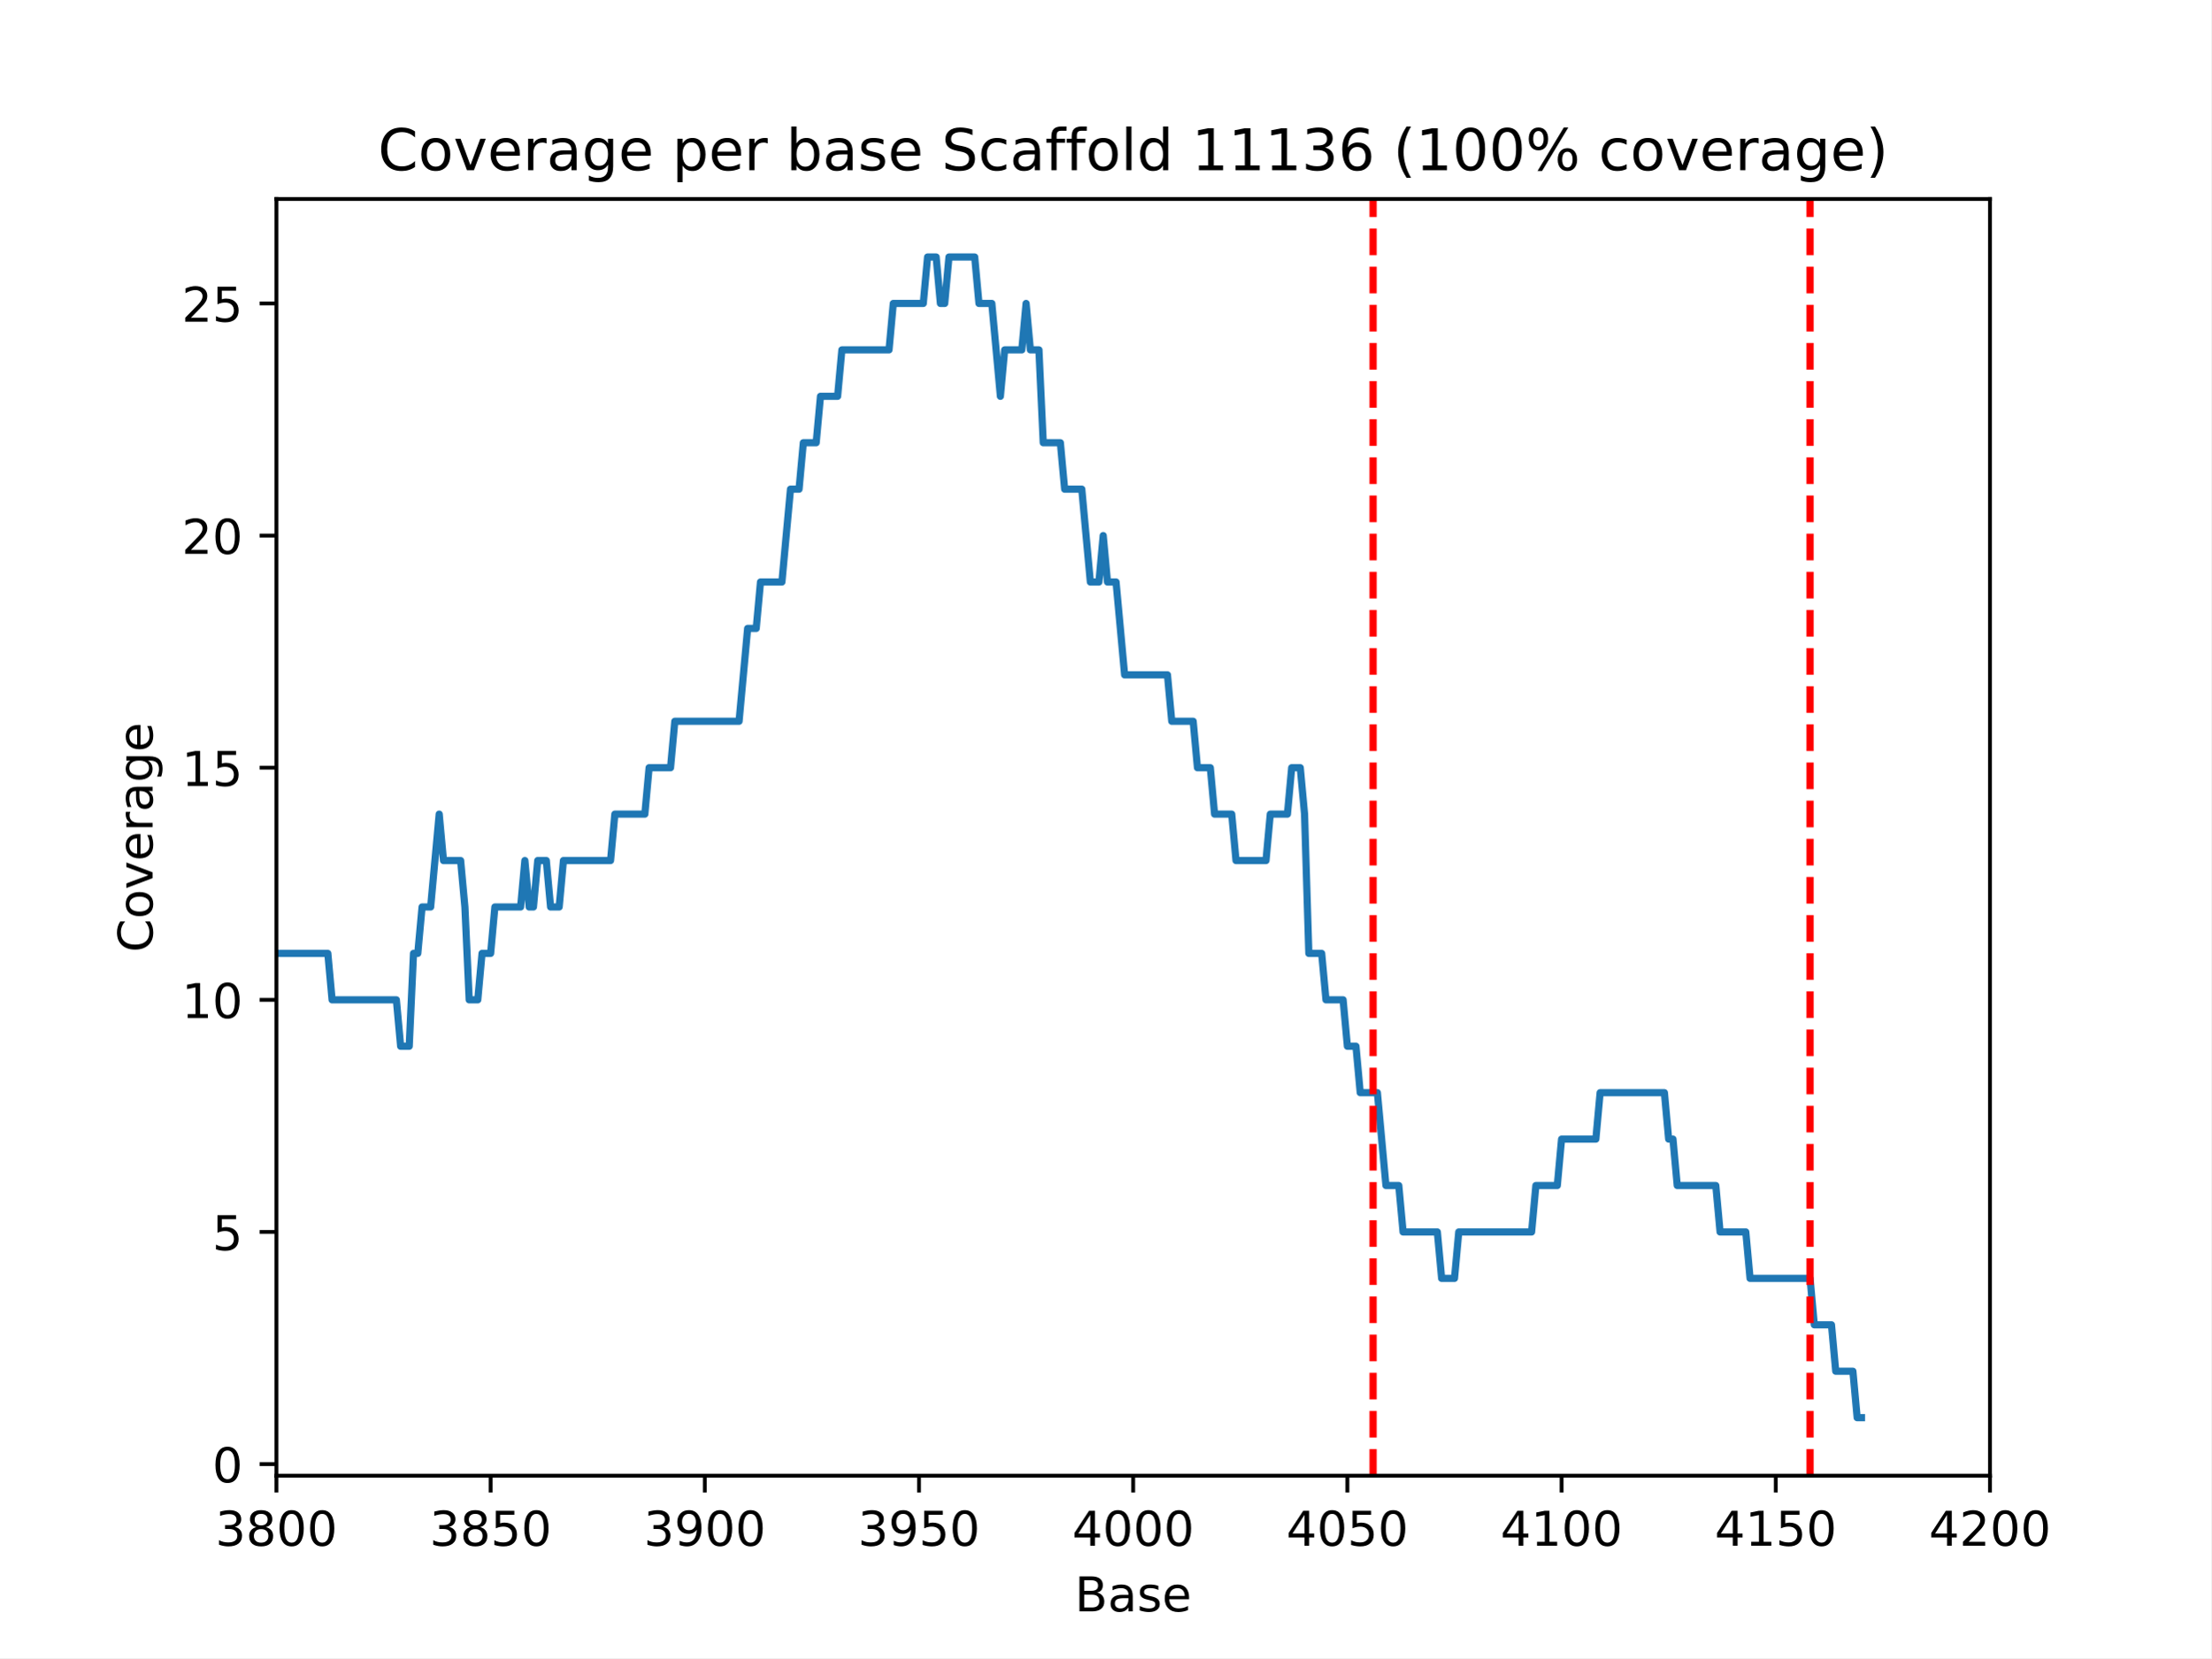
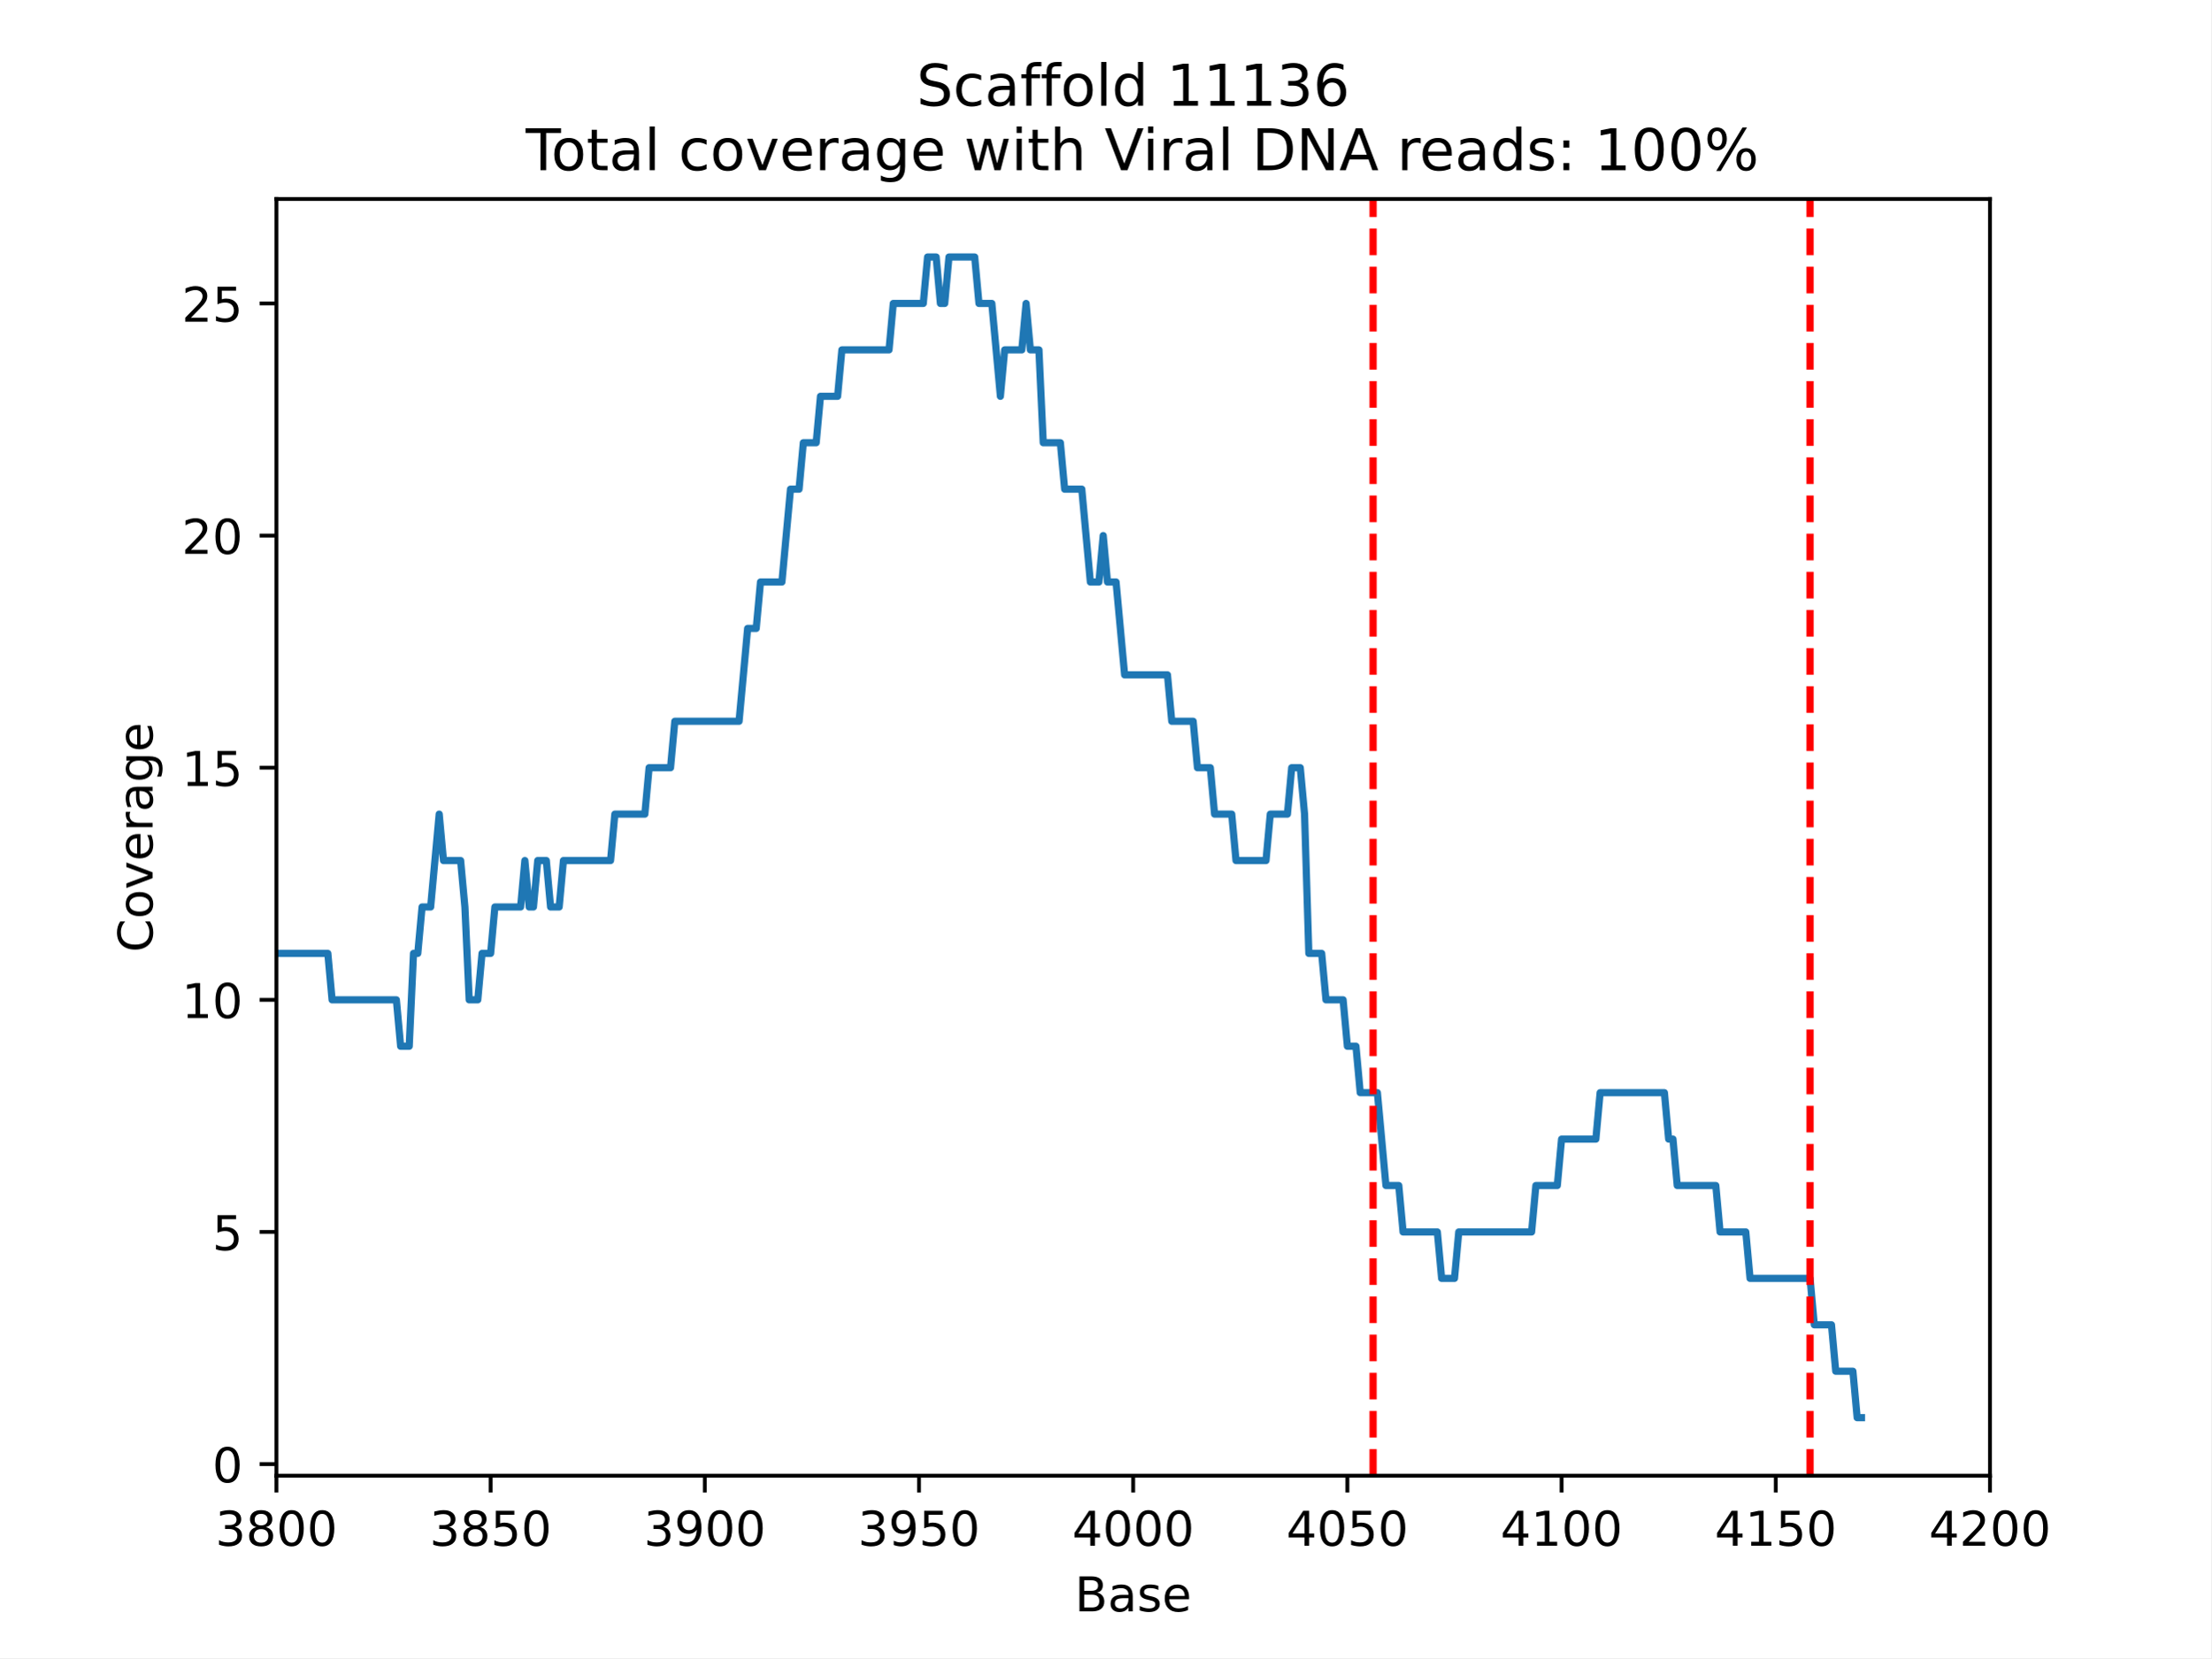
<svg xmlns="http://www.w3.org/2000/svg" xmlns:xlink="http://www.w3.org/1999/xlink" width="460.8pt" height="345.6pt" viewBox="0 0 460.8 345.6" version="1.1">
  <defs>
    <style type="text/css">*{stroke-linejoin: round; stroke-linecap: butt}</style>
  </defs>
  <g id="figure_1">
    <g id="patch_1">
      <path d="M 0 345.6  L 460.8 345.6  L 460.8 0  L 0 0  z " style="fill: #ffffff" />
    </g>
    <g id="axes_1">
      <g id="patch_2">
        <path d="M 57.6 307.584  L 414.72 307.584  L 414.72 41.472  L 57.6 41.472  z " style="fill: #ffffff" />
      </g>
      <g id="PolyCollection_1" />
      <g id="matplotlib.axis_1">
        <g id="xtick_1">
          <g id="line2d_1">
            <defs>
-               <path id="m68cd8410d2" d="M 0 0  L 0 3.5  " style="stroke: #000000; stroke-width: 0.8" />
+               <path id="m6f14a8abca" d="M 0 0  L 0 3.5  " style="stroke: #000000; stroke-width: 0.8" />
            </defs>
            <g>
-               <use xlink:href="#m68cd8410d2" x="57.6" y="307.584" style="stroke: #000000; stroke-width: 0.8" />
+               <use xlink:href="#m6f14a8abca" x="57.6" y="307.584" style="stroke: #000000; stroke-width: 0.8" />
            </g>
          </g>
          <g id="text_1">
            <g transform="translate(44.875 322.1824) scale(0.1 -0.1)">
              <defs>
                <path id="DejaVuSans-33" d="M 2597 2516  Q 3050 2419 3304 2112  Q 3559 1806 3559 1356  Q 3559 666 3084 287  Q 2609 -91 1734 -91  Q 1441 -91 1130 -33  Q 819 25 488 141  L 488 750  Q 750 597 1062 519  Q 1375 441 1716 441  Q 2309 441 2620 675  Q 2931 909 2931 1356  Q 2931 1769 2642 2001  Q 2353 2234 1838 2234  L 1294 2234  L 1294 2753  L 1863 2753  Q 2328 2753 2575 2939  Q 2822 3125 2822 3475  Q 2822 3834 2567 4026  Q 2313 4219 1838 4219  Q 1578 4219 1281 4162  Q 984 4106 628 3988  L 628 4550  Q 988 4650 1302 4700  Q 1616 4750 1894 4750  Q 2613 4750 3031 4423  Q 3450 4097 3450 3541  Q 3450 3153 3228 2886  Q 3006 2619 2597 2516  z " transform="scale(0.015625)" />
                <path id="DejaVuSans-38" d="M 2034 2216  Q 1584 2216 1326 1975  Q 1069 1734 1069 1313  Q 1069 891 1326 650  Q 1584 409 2034 409  Q 2484 409 2743 651  Q 3003 894 3003 1313  Q 3003 1734 2745 1975  Q 2488 2216 2034 2216  z M 1403 2484  Q 997 2584 770 2862  Q 544 3141 544 3541  Q 544 4100 942 4425  Q 1341 4750 2034 4750  Q 2731 4750 3128 4425  Q 3525 4100 3525 3541  Q 3525 3141 3298 2862  Q 3072 2584 2669 2484  Q 3125 2378 3379 2068  Q 3634 1759 3634 1313  Q 3634 634 3220 271  Q 2806 -91 2034 -91  Q 1263 -91 848 271  Q 434 634 434 1313  Q 434 1759 690 2068  Q 947 2378 1403 2484  z M 1172 3481  Q 1172 3119 1398 2916  Q 1625 2713 2034 2713  Q 2441 2713 2670 2916  Q 2900 3119 2900 3481  Q 2900 3844 2670 4047  Q 2441 4250 2034 4250  Q 1625 4250 1398 4047  Q 1172 3844 1172 3481  z " transform="scale(0.015625)" />
                <path id="DejaVuSans-30" d="M 2034 4250  Q 1547 4250 1301 3770  Q 1056 3291 1056 2328  Q 1056 1369 1301 889  Q 1547 409 2034 409  Q 2525 409 2770 889  Q 3016 1369 3016 2328  Q 3016 3291 2770 3770  Q 2525 4250 2034 4250  z M 2034 4750  Q 2819 4750 3233 4129  Q 3647 3509 3647 2328  Q 3647 1150 3233 529  Q 2819 -91 2034 -91  Q 1250 -91 836 529  Q 422 1150 422 2328  Q 422 3509 836 4129  Q 1250 4750 2034 4750  z " transform="scale(0.015625)" />
              </defs>
              <use xlink:href="#DejaVuSans-33" />
              <use xlink:href="#DejaVuSans-38" x="63.623" />
              <use xlink:href="#DejaVuSans-30" x="127.246" />
              <use xlink:href="#DejaVuSans-30" x="190.869" />
            </g>
          </g>
        </g>
        <g id="xtick_2">
          <g id="line2d_2">
            <g>
-               <use xlink:href="#m68cd8410d2" x="102.24" y="307.584" style="stroke: #000000; stroke-width: 0.8" />
+               <use xlink:href="#m6f14a8abca" x="102.24" y="307.584" style="stroke: #000000; stroke-width: 0.8" />
            </g>
          </g>
          <g id="text_2">
            <g transform="translate(89.515 322.1824) scale(0.1 -0.1)">
              <defs>
                <path id="DejaVuSans-35" d="M 691 4666  L 3169 4666  L 3169 4134  L 1269 4134  L 1269 2991  Q 1406 3038 1543 3061  Q 1681 3084 1819 3084  Q 2600 3084 3056 2656  Q 3513 2228 3513 1497  Q 3513 744 3044 326  Q 2575 -91 1722 -91  Q 1428 -91 1123 -41  Q 819 9 494 109  L 494 744  Q 775 591 1075 516  Q 1375 441 1709 441  Q 2250 441 2565 725  Q 2881 1009 2881 1497  Q 2881 1984 2565 2268  Q 2250 2553 1709 2553  Q 1456 2553 1204 2497  Q 953 2441 691 2322  L 691 4666  z " transform="scale(0.015625)" />
              </defs>
              <use xlink:href="#DejaVuSans-33" />
              <use xlink:href="#DejaVuSans-38" x="63.623" />
              <use xlink:href="#DejaVuSans-35" x="127.246" />
              <use xlink:href="#DejaVuSans-30" x="190.869" />
            </g>
          </g>
        </g>
        <g id="xtick_3">
          <g id="line2d_3">
            <g>
-               <use xlink:href="#m68cd8410d2" x="146.88" y="307.584" style="stroke: #000000; stroke-width: 0.8" />
+               <use xlink:href="#m6f14a8abca" x="146.88" y="307.584" style="stroke: #000000; stroke-width: 0.8" />
            </g>
          </g>
          <g id="text_3">
            <g transform="translate(134.155 322.1824) scale(0.1 -0.1)">
              <defs>
                <path id="DejaVuSans-39" d="M 703 97  L 703 672  Q 941 559 1184 500  Q 1428 441 1663 441  Q 2288 441 2617 861  Q 2947 1281 2994 2138  Q 2813 1869 2534 1725  Q 2256 1581 1919 1581  Q 1219 1581 811 2004  Q 403 2428 403 3163  Q 403 3881 828 4315  Q 1253 4750 1959 4750  Q 2769 4750 3195 4129  Q 3622 3509 3622 2328  Q 3622 1225 3098 567  Q 2575 -91 1691 -91  Q 1453 -91 1209 -44  Q 966 3 703 97  z M 1959 2075  Q 2384 2075 2632 2365  Q 2881 2656 2881 3163  Q 2881 3666 2632 3958  Q 2384 4250 1959 4250  Q 1534 4250 1286 3958  Q 1038 3666 1038 3163  Q 1038 2656 1286 2365  Q 1534 2075 1959 2075  z " transform="scale(0.015625)" />
              </defs>
              <use xlink:href="#DejaVuSans-33" />
              <use xlink:href="#DejaVuSans-39" x="63.623" />
              <use xlink:href="#DejaVuSans-30" x="127.246" />
              <use xlink:href="#DejaVuSans-30" x="190.869" />
            </g>
          </g>
        </g>
        <g id="xtick_4">
          <g id="line2d_4">
            <g>
-               <use xlink:href="#m68cd8410d2" x="191.52" y="307.584" style="stroke: #000000; stroke-width: 0.8" />
+               <use xlink:href="#m6f14a8abca" x="191.52" y="307.584" style="stroke: #000000; stroke-width: 0.8" />
            </g>
          </g>
          <g id="text_4">
            <g transform="translate(178.795 322.1824) scale(0.1 -0.1)">
              <use xlink:href="#DejaVuSans-33" />
              <use xlink:href="#DejaVuSans-39" x="63.623" />
              <use xlink:href="#DejaVuSans-35" x="127.246" />
              <use xlink:href="#DejaVuSans-30" x="190.869" />
            </g>
          </g>
        </g>
        <g id="xtick_5">
          <g id="line2d_5">
            <g>
-               <use xlink:href="#m68cd8410d2" x="236.16" y="307.584" style="stroke: #000000; stroke-width: 0.8" />
+               <use xlink:href="#m6f14a8abca" x="236.16" y="307.584" style="stroke: #000000; stroke-width: 0.8" />
            </g>
          </g>
          <g id="text_5">
            <g transform="translate(223.435 322.1824) scale(0.1 -0.1)">
              <defs>
                <path id="DejaVuSans-34" d="M 2419 4116  L 825 1625  L 2419 1625  L 2419 4116  z M 2253 4666  L 3047 4666  L 3047 1625  L 3713 1625  L 3713 1100  L 3047 1100  L 3047 0  L 2419 0  L 2419 1100  L 313 1100  L 313 1709  L 2253 4666  z " transform="scale(0.015625)" />
              </defs>
              <use xlink:href="#DejaVuSans-34" />
              <use xlink:href="#DejaVuSans-30" x="63.623" />
              <use xlink:href="#DejaVuSans-30" x="127.246" />
              <use xlink:href="#DejaVuSans-30" x="190.869" />
            </g>
          </g>
        </g>
        <g id="xtick_6">
          <g id="line2d_6">
            <g>
-               <use xlink:href="#m68cd8410d2" x="280.8" y="307.584" style="stroke: #000000; stroke-width: 0.8" />
+               <use xlink:href="#m6f14a8abca" x="280.8" y="307.584" style="stroke: #000000; stroke-width: 0.8" />
            </g>
          </g>
          <g id="text_6">
            <g transform="translate(268.075 322.1824) scale(0.1 -0.1)">
              <use xlink:href="#DejaVuSans-34" />
              <use xlink:href="#DejaVuSans-30" x="63.623" />
              <use xlink:href="#DejaVuSans-35" x="127.246" />
              <use xlink:href="#DejaVuSans-30" x="190.869" />
            </g>
          </g>
        </g>
        <g id="xtick_7">
          <g id="line2d_7">
            <g>
-               <use xlink:href="#m68cd8410d2" x="325.44" y="307.584" style="stroke: #000000; stroke-width: 0.8" />
+               <use xlink:href="#m6f14a8abca" x="325.44" y="307.584" style="stroke: #000000; stroke-width: 0.8" />
            </g>
          </g>
          <g id="text_7">
            <g transform="translate(312.715 322.1824) scale(0.1 -0.1)">
              <defs>
                <path id="DejaVuSans-31" d="M 794 531  L 1825 531  L 1825 4091  L 703 3866  L 703 4441  L 1819 4666  L 2450 4666  L 2450 531  L 3481 531  L 3481 0  L 794 0  L 794 531  z " transform="scale(0.015625)" />
              </defs>
              <use xlink:href="#DejaVuSans-34" />
              <use xlink:href="#DejaVuSans-31" x="63.623" />
              <use xlink:href="#DejaVuSans-30" x="127.246" />
              <use xlink:href="#DejaVuSans-30" x="190.869" />
            </g>
          </g>
        </g>
        <g id="xtick_8">
          <g id="line2d_8">
            <g>
-               <use xlink:href="#m68cd8410d2" x="370.08" y="307.584" style="stroke: #000000; stroke-width: 0.8" />
+               <use xlink:href="#m6f14a8abca" x="370.08" y="307.584" style="stroke: #000000; stroke-width: 0.8" />
            </g>
          </g>
          <g id="text_8">
            <g transform="translate(357.355 322.1824) scale(0.1 -0.1)">
              <use xlink:href="#DejaVuSans-34" />
              <use xlink:href="#DejaVuSans-31" x="63.623" />
              <use xlink:href="#DejaVuSans-35" x="127.246" />
              <use xlink:href="#DejaVuSans-30" x="190.869" />
            </g>
          </g>
        </g>
        <g id="xtick_9">
          <g id="line2d_9">
            <g>
-               <use xlink:href="#m68cd8410d2" x="414.72" y="307.584" style="stroke: #000000; stroke-width: 0.8" />
+               <use xlink:href="#m6f14a8abca" x="414.72" y="307.584" style="stroke: #000000; stroke-width: 0.8" />
            </g>
          </g>
          <g id="text_9">
            <g transform="translate(401.995 322.1824) scale(0.1 -0.1)">
              <defs>
                <path id="DejaVuSans-32" d="M 1228 531  L 3431 531  L 3431 0  L 469 0  L 469 531  Q 828 903 1448 1529  Q 2069 2156 2228 2338  Q 2531 2678 2651 2914  Q 2772 3150 2772 3378  Q 2772 3750 2511 3984  Q 2250 4219 1831 4219  Q 1534 4219 1204 4116  Q 875 4013 500 3803  L 500 4441  Q 881 4594 1212 4672  Q 1544 4750 1819 4750  Q 2544 4750 2975 4387  Q 3406 4025 3406 3419  Q 3406 3131 3298 2873  Q 3191 2616 2906 2266  Q 2828 2175 2409 1742  Q 1991 1309 1228 531  z " transform="scale(0.015625)" />
              </defs>
              <use xlink:href="#DejaVuSans-34" />
              <use xlink:href="#DejaVuSans-32" x="63.623" />
              <use xlink:href="#DejaVuSans-30" x="127.246" />
              <use xlink:href="#DejaVuSans-30" x="190.869" />
            </g>
          </g>
        </g>
        <g id="text_10">
          <g transform="translate(223.9842 335.8606) scale(0.1 -0.1)">
            <defs>
              <path id="DejaVuSans-42" d="M 1259 2228  L 1259 519  L 2272 519  Q 2781 519 3026 730  Q 3272 941 3272 1375  Q 3272 1813 3026 2020  Q 2781 2228 2272 2228  L 1259 2228  z M 1259 4147  L 1259 2741  L 2194 2741  Q 2656 2741 2882 2914  Q 3109 3088 3109 3444  Q 3109 3797 2882 3972  Q 2656 4147 2194 4147  L 1259 4147  z M 628 4666  L 2241 4666  Q 2963 4666 3353 4366  Q 3744 4066 3744 3513  Q 3744 3084 3544 2831  Q 3344 2578 2956 2516  Q 3422 2416 3680 2098  Q 3938 1781 3938 1306  Q 3938 681 3513 340  Q 3088 0 2303 0  L 628 0  L 628 4666  z " transform="scale(0.015625)" />
              <path id="DejaVuSans-61" d="M 2194 1759  Q 1497 1759 1228 1600  Q 959 1441 959 1056  Q 959 750 1161 570  Q 1363 391 1709 391  Q 2188 391 2477 730  Q 2766 1069 2766 1631  L 2766 1759  L 2194 1759  z M 3341 1997  L 3341 0  L 2766 0  L 2766 531  Q 2569 213 2275 61  Q 1981 -91 1556 -91  Q 1019 -91 701 211  Q 384 513 384 1019  Q 384 1609 779 1909  Q 1175 2209 1959 2209  L 2766 2209  L 2766 2266  Q 2766 2663 2505 2880  Q 2244 3097 1772 3097  Q 1472 3097 1187 3025  Q 903 2953 641 2809  L 641 3341  Q 956 3463 1253 3523  Q 1550 3584 1831 3584  Q 2591 3584 2966 3190  Q 3341 2797 3341 1997  z " transform="scale(0.015625)" />
              <path id="DejaVuSans-73" d="M 2834 3397  L 2834 2853  Q 2591 2978 2328 3040  Q 2066 3103 1784 3103  Q 1356 3103 1142 2972  Q 928 2841 928 2578  Q 928 2378 1081 2264  Q 1234 2150 1697 2047  L 1894 2003  Q 2506 1872 2764 1633  Q 3022 1394 3022 966  Q 3022 478 2636 193  Q 2250 -91 1575 -91  Q 1294 -91 989 -36  Q 684 19 347 128  L 347 722  Q 666 556 975 473  Q 1284 391 1588 391  Q 1994 391 2212 530  Q 2431 669 2431 922  Q 2431 1156 2273 1281  Q 2116 1406 1581 1522  L 1381 1569  Q 847 1681 609 1914  Q 372 2147 372 2553  Q 372 3047 722 3315  Q 1072 3584 1716 3584  Q 2034 3584 2315 3537  Q 2597 3491 2834 3397  z " transform="scale(0.015625)" />
              <path id="DejaVuSans-65" d="M 3597 1894  L 3597 1613  L 953 1613  Q 991 1019 1311 708  Q 1631 397 2203 397  Q 2534 397 2845 478  Q 3156 559 3463 722  L 3463 178  Q 3153 47 2828 -22  Q 2503 -91 2169 -91  Q 1331 -91 842 396  Q 353 884 353 1716  Q 353 2575 817 3079  Q 1281 3584 2069 3584  Q 2775 3584 3186 3129  Q 3597 2675 3597 1894  z M 3022 2063  Q 3016 2534 2758 2815  Q 2500 3097 2075 3097  Q 1594 3097 1305 2825  Q 1016 2553 972 2059  L 3022 2063  z " transform="scale(0.015625)" />
            </defs>
            <use xlink:href="#DejaVuSans-42" />
            <use xlink:href="#DejaVuSans-61" x="68.604" />
            <use xlink:href="#DejaVuSans-73" x="129.883" />
            <use xlink:href="#DejaVuSans-65" x="181.982" />
          </g>
        </g>
      </g>
      <g id="matplotlib.axis_2">
        <g id="ytick_1">
          <g id="line2d_10">
            <defs>
-               <path id="m158d025560" d="M 0 0  L -3.5 0  " style="stroke: #000000; stroke-width: 0.8" />
+               <path id="m6ffaa72147" d="M 0 0  L -3.5 0  " style="stroke: #000000; stroke-width: 0.8" />
            </defs>
            <g>
-               <use xlink:href="#m158d025560" x="57.6" y="305.165" style="stroke: #000000; stroke-width: 0.8" />
+               <use xlink:href="#m6ffaa72147" x="57.6" y="305.165" style="stroke: #000000; stroke-width: 0.8" />
            </g>
          </g>
          <g id="text_11">
            <g transform="translate(44.2375 308.964) scale(0.1 -0.1)">
              <use xlink:href="#DejaVuSans-30" />
            </g>
          </g>
        </g>
        <g id="ytick_2">
          <g id="line2d_11">
            <g>
-               <use xlink:href="#m158d025560" x="57.6" y="256.781" style="stroke: #000000; stroke-width: 0.8" />
+               <use xlink:href="#m6ffaa72147" x="57.6" y="256.781" style="stroke: #000000; stroke-width: 0.8" />
            </g>
          </g>
          <g id="text_12">
            <g transform="translate(44.2375 260.58) scale(0.1 -0.1)">
              <use xlink:href="#DejaVuSans-35" />
            </g>
          </g>
        </g>
        <g id="ytick_3">
          <g id="line2d_12">
            <g>
-               <use xlink:href="#m158d025560" x="57.6" y="208.397" style="stroke: #000000; stroke-width: 0.8" />
+               <use xlink:href="#m6ffaa72147" x="57.6" y="208.397" style="stroke: #000000; stroke-width: 0.8" />
            </g>
          </g>
          <g id="text_13">
            <g transform="translate(37.875 212.196) scale(0.1 -0.1)">
              <use xlink:href="#DejaVuSans-31" />
              <use xlink:href="#DejaVuSans-30" x="63.623" />
            </g>
          </g>
        </g>
        <g id="ytick_4">
          <g id="line2d_13">
            <g>
-               <use xlink:href="#m158d025560" x="57.6" y="160.013" style="stroke: #000000; stroke-width: 0.8" />
+               <use xlink:href="#m6ffaa72147" x="57.6" y="160.013" style="stroke: #000000; stroke-width: 0.8" />
            </g>
          </g>
          <g id="text_14">
            <g transform="translate(37.875 163.812) scale(0.1 -0.1)">
              <use xlink:href="#DejaVuSans-31" />
              <use xlink:href="#DejaVuSans-35" x="63.623" />
            </g>
          </g>
        </g>
        <g id="ytick_5">
          <g id="line2d_14">
            <g>
-               <use xlink:href="#m158d025560" x="57.6" y="111.629" style="stroke: #000000; stroke-width: 0.8" />
+               <use xlink:href="#m6ffaa72147" x="57.6" y="111.629" style="stroke: #000000; stroke-width: 0.8" />
            </g>
          </g>
          <g id="text_15">
            <g transform="translate(37.875 115.428) scale(0.1 -0.1)">
              <use xlink:href="#DejaVuSans-32" />
              <use xlink:href="#DejaVuSans-30" x="63.623" />
            </g>
          </g>
        </g>
        <g id="ytick_6">
          <g id="line2d_15">
            <g>
-               <use xlink:href="#m158d025560" x="57.6" y="63.245" style="stroke: #000000; stroke-width: 0.8" />
+               <use xlink:href="#m6ffaa72147" x="57.6" y="63.245" style="stroke: #000000; stroke-width: 0.8" />
            </g>
          </g>
          <g id="text_16">
            <g transform="translate(37.875 67.04402) scale(0.1 -0.1)">
              <use xlink:href="#DejaVuSans-32" />
              <use xlink:href="#DejaVuSans-35" x="63.623" />
            </g>
          </g>
        </g>
        <g id="text_17">
          <g transform="translate(31.79531 198.485) rotate(-90) scale(0.1 -0.1)">
            <defs>
              <path id="DejaVuSans-43" d="M 4122 4306  L 4122 3641  Q 3803 3938 3442 4084  Q 3081 4231 2675 4231  Q 1875 4231 1450 3742  Q 1025 3253 1025 2328  Q 1025 1406 1450 917  Q 1875 428 2675 428  Q 3081 428 3442 575  Q 3803 722 4122 1019  L 4122 359  Q 3791 134 3420 21  Q 3050 -91 2638 -91  Q 1578 -91 968 557  Q 359 1206 359 2328  Q 359 3453 968 4101  Q 1578 4750 2638 4750  Q 3056 4750 3426 4639  Q 3797 4528 4122 4306  z " transform="scale(0.015625)" />
              <path id="DejaVuSans-6f" d="M 1959 3097  Q 1497 3097 1228 2736  Q 959 2375 959 1747  Q 959 1119 1226 758  Q 1494 397 1959 397  Q 2419 397 2687 759  Q 2956 1122 2956 1747  Q 2956 2369 2687 2733  Q 2419 3097 1959 3097  z M 1959 3584  Q 2709 3584 3137 3096  Q 3566 2609 3566 1747  Q 3566 888 3137 398  Q 2709 -91 1959 -91  Q 1206 -91 779 398  Q 353 888 353 1747  Q 353 2609 779 3096  Q 1206 3584 1959 3584  z " transform="scale(0.015625)" />
              <path id="DejaVuSans-76" d="M 191 3500  L 800 3500  L 1894 563  L 2988 3500  L 3597 3500  L 2284 0  L 1503 0  L 191 3500  z " transform="scale(0.015625)" />
              <path id="DejaVuSans-72" d="M 2631 2963  Q 2534 3019 2420 3045  Q 2306 3072 2169 3072  Q 1681 3072 1420 2755  Q 1159 2438 1159 1844  L 1159 0  L 581 0  L 581 3500  L 1159 3500  L 1159 2956  Q 1341 3275 1631 3429  Q 1922 3584 2338 3584  Q 2397 3584 2469 3576  Q 2541 3569 2628 3553  L 2631 2963  z " transform="scale(0.015625)" />
              <path id="DejaVuSans-67" d="M 2906 1791  Q 2906 2416 2648 2759  Q 2391 3103 1925 3103  Q 1463 3103 1205 2759  Q 947 2416 947 1791  Q 947 1169 1205 825  Q 1463 481 1925 481  Q 2391 481 2648 825  Q 2906 1169 2906 1791  z M 3481 434  Q 3481 -459 3084 -895  Q 2688 -1331 1869 -1331  Q 1566 -1331 1297 -1286  Q 1028 -1241 775 -1147  L 775 -588  Q 1028 -725 1275 -790  Q 1522 -856 1778 -856  Q 2344 -856 2625 -561  Q 2906 -266 2906 331  L 2906 616  Q 2728 306 2450 153  Q 2172 0 1784 0  Q 1141 0 747 490  Q 353 981 353 1791  Q 353 2603 747 3093  Q 1141 3584 1784 3584  Q 2172 3584 2450 3431  Q 2728 3278 2906 2969  L 2906 3500  L 3481 3500  L 3481 434  z " transform="scale(0.015625)" />
            </defs>
            <use xlink:href="#DejaVuSans-43" />
            <use xlink:href="#DejaVuSans-6f" x="69.824" />
            <use xlink:href="#DejaVuSans-76" x="131.006" />
            <use xlink:href="#DejaVuSans-65" x="190.186" />
            <use xlink:href="#DejaVuSans-72" x="251.709" />
            <use xlink:href="#DejaVuSans-61" x="292.822" />
            <use xlink:href="#DejaVuSans-67" x="354.102" />
            <use xlink:href="#DejaVuSans-65" x="417.578" />
          </g>
        </g>
      </g>
      <g id="line2d_16">
-         <path d="M 56.707 198.72  L 68.314 198.72  L 69.206 208.397  L 82.598 208.397  L 83.491 218.074  L 85.277 218.074  L 86.17 198.72  L 87.062 198.72  L 87.955 189.043  L 89.741 189.043  L 91.526 169.69  L 92.419 179.366  L 95.99 179.366  L 96.883 189.043  L 97.776 208.397  L 99.562 208.397  L 100.454 198.72  L 102.24 198.72  L 103.133 189.043  L 108.49 189.043  L 109.382 179.366  L 110.275 189.043  L 111.168 189.043  L 112.061 179.366  L 113.846 179.366  L 114.739 189.043  L 116.525 189.043  L 117.418 179.366  L 127.238 179.366  L 128.131 169.69  L 134.381 169.69  L 135.274 160.013  L 139.738 160.013  L 140.63 150.336  L 154.022 150.336  L 155.808 130.982  L 157.594 130.982  L 158.486 121.306  L 162.95 121.306  L 164.736 101.952  L 166.522 101.952  L 167.414 92.275  L 170.093 92.275  L 170.986 82.598  L 174.557 82.598  L 175.45 72.922  L 185.27 72.922  L 186.163 63.245  L 192.413 63.245  L 193.306 53.568  L 195.091 53.568  L 195.984 63.245  L 196.877 63.245  L 197.77 53.568  L 203.126 53.568  L 204.019 63.245  L 206.698 63.245  L 208.483 82.598  L 209.376 72.922  L 212.947 72.922  L 213.84 63.245  L 214.733 72.922  L 216.518 72.922  L 217.411 92.275  L 220.982 92.275  L 221.875 101.952  L 225.446 101.952  L 227.232 121.306  L 229.018 121.306  L 229.91 111.629  L 230.803 121.306  L 232.589 121.306  L 234.374 140.659  L 243.302 140.659  L 244.195 150.336  L 248.659 150.336  L 249.552 160.013  L 252.23 160.013  L 253.123 169.69  L 256.694 169.69  L 257.587 179.366  L 263.837 179.366  L 264.73 169.69  L 268.301 169.69  L 269.194 160.013  L 270.979 160.013  L 271.872 169.69  L 272.765 198.72  L 275.443 198.72  L 276.336 208.397  L 279.907 208.397  L 280.8 218.074  L 282.586 218.074  L 283.478 227.75  L 287.05 227.75  L 288.835 247.104  L 291.514 247.104  L 292.406 256.781  L 299.549 256.781  L 300.442 266.458  L 303.12 266.458  L 304.013 256.781  L 319.19 256.781  L 320.083 247.104  L 324.547 247.104  L 325.44 237.427  L 332.582 237.427  L 333.475 227.75  L 346.867 227.75  L 347.76 237.427  L 348.653 237.427  L 349.546 247.104  L 357.581 247.104  L 358.474 256.781  L 363.83 256.781  L 364.723 266.458  L 377.222 266.458  L 378.115 276.134  L 381.686 276.134  L 382.579 285.811  L 386.15 285.811  L 387.043 295.488  L 387.936 295.488  L 387.936 295.488  " clip-path="url(#pa3350f8290)" style="fill: none; stroke: #1f77b4; stroke-width: 1.5; stroke-linecap: square" />
+         <path d="M 56.707 198.72  L 68.314 198.72  L 69.206 208.397  L 82.598 208.397  L 83.491 218.074  L 85.277 218.074  L 86.17 198.72  L 87.062 198.72  L 87.955 189.043  L 89.741 189.043  L 91.526 169.69  L 92.419 179.366  L 95.99 179.366  L 96.883 189.043  L 97.776 208.397  L 99.562 208.397  L 100.454 198.72  L 102.24 198.72  L 103.133 189.043  L 108.49 189.043  L 109.382 179.366  L 110.275 189.043  L 111.168 189.043  L 112.061 179.366  L 113.846 179.366  L 114.739 189.043  L 116.525 189.043  L 117.418 179.366  L 127.238 179.366  L 128.131 169.69  L 134.381 169.69  L 135.274 160.013  L 139.738 160.013  L 140.63 150.336  L 154.022 150.336  L 155.808 130.982  L 157.594 130.982  L 158.486 121.306  L 162.95 121.306  L 164.736 101.952  L 166.522 101.952  L 167.414 92.275  L 170.093 92.275  L 170.986 82.598  L 174.557 82.598  L 175.45 72.922  L 185.27 72.922  L 186.163 63.245  L 192.413 63.245  L 193.306 53.568  L 195.091 53.568  L 195.984 63.245  L 196.877 63.245  L 197.77 53.568  L 203.126 53.568  L 204.019 63.245  L 206.698 63.245  L 208.483 82.598  L 209.376 72.922  L 212.947 72.922  L 213.84 63.245  L 214.733 72.922  L 216.518 72.922  L 217.411 92.275  L 220.982 92.275  L 221.875 101.952  L 225.446 101.952  L 227.232 121.306  L 229.018 121.306  L 229.91 111.629  L 230.803 121.306  L 232.589 121.306  L 234.374 140.659  L 243.302 140.659  L 244.195 150.336  L 248.659 150.336  L 249.552 160.013  L 252.23 160.013  L 253.123 169.69  L 256.694 169.69  L 257.587 179.366  L 263.837 179.366  L 264.73 169.69  L 268.301 169.69  L 269.194 160.013  L 270.979 160.013  L 271.872 169.69  L 272.765 198.72  L 275.443 198.72  L 276.336 208.397  L 279.907 208.397  L 280.8 218.074  L 282.586 218.074  L 283.478 227.75  L 287.05 227.75  L 288.835 247.104  L 291.514 247.104  L 292.406 256.781  L 299.549 256.781  L 300.442 266.458  L 303.12 266.458  L 304.013 256.781  L 319.19 256.781  L 320.083 247.104  L 324.547 247.104  L 325.44 237.427  L 332.582 237.427  L 333.475 227.75  L 346.867 227.75  L 347.76 237.427  L 348.653 237.427  L 349.546 247.104  L 357.581 247.104  L 358.474 256.781  L 363.83 256.781  L 364.723 266.458  L 377.222 266.458  L 378.115 276.134  L 381.686 276.134  L 382.579 285.811  L 386.15 285.811  L 387.043 295.488  L 387.936 295.488  L 387.936 295.488  " clip-path="url(#pb8110b0613)" style="fill: none; stroke: #1f77b4; stroke-width: 1.5; stroke-linecap: square" />
      </g>
      <g id="line2d_17">
-         <path d="M 286.157 307.584  L 286.157 41.472  " clip-path="url(#pa3350f8290)" style="fill: none; stroke-dasharray: 5.55,2.4; stroke-dashoffset: 0; stroke: #ff0000; stroke-width: 1.5" />
+         <path d="M 286.157 307.584  L 286.157 41.472  " clip-path="url(#pb8110b0613)" style="fill: none; stroke-dasharray: 5.55,2.4; stroke-dashoffset: 0; stroke: #ff0000; stroke-width: 1.5" />
      </g>
      <g id="line2d_18">
-         <path d="M 377.222 307.584  L 377.222 41.472  " clip-path="url(#pa3350f8290)" style="fill: none; stroke-dasharray: 5.55,2.4; stroke-dashoffset: 0; stroke: #ff0000; stroke-width: 1.5" />
+         <path d="M 377.222 307.584  L 377.222 41.472  " clip-path="url(#pb8110b0613)" style="fill: none; stroke-dasharray: 5.55,2.4; stroke-dashoffset: 0; stroke: #ff0000; stroke-width: 1.5" />
      </g>
      <g id="patch_3">
        <path d="M 57.6 307.584  L 57.6 41.472  " style="fill: none; stroke: #000000; stroke-width: 0.8; stroke-linejoin: miter; stroke-linecap: square" />
      </g>
      <g id="patch_4">
        <path d="M 414.72 307.584  L 414.72 41.472  " style="fill: none; stroke: #000000; stroke-width: 0.8; stroke-linejoin: miter; stroke-linecap: square" />
      </g>
      <g id="patch_5">
        <path d="M 57.6 307.584  L 414.72 307.584  " style="fill: none; stroke: #000000; stroke-width: 0.8; stroke-linejoin: miter; stroke-linecap: square" />
      </g>
      <g id="patch_6">
        <path d="M 57.6 41.472  L 414.72 41.472  " style="fill: none; stroke: #000000; stroke-width: 0.8; stroke-linejoin: miter; stroke-linecap: square" />
      </g>
      <g id="text_18">
-         <g transform="translate(78.76219 35.472) scale(0.12 -0.12)">
+         <g transform="translate(191.0091 22.03462) scale(0.12 -0.12)">
          <defs>
-             <path id="DejaVuSans-20" transform="scale(0.015625)" />
-             <path id="DejaVuSans-70" d="M 1159 525  L 1159 -1331  L 581 -1331  L 581 3500  L 1159 3500  L 1159 2969  Q 1341 3281 1617 3432  Q 1894 3584 2278 3584  Q 2916 3584 3314 3078  Q 3713 2572 3713 1747  Q 3713 922 3314 415  Q 2916 -91 2278 -91  Q 1894 -91 1617 61  Q 1341 213 1159 525  z M 3116 1747  Q 3116 2381 2855 2742  Q 2594 3103 2138 3103  Q 1681 3103 1420 2742  Q 1159 2381 1159 1747  Q 1159 1113 1420 752  Q 1681 391 2138 391  Q 2594 391 2855 752  Q 3116 1113 3116 1747  z " transform="scale(0.015625)" />
-             <path id="DejaVuSans-62" d="M 3116 1747  Q 3116 2381 2855 2742  Q 2594 3103 2138 3103  Q 1681 3103 1420 2742  Q 1159 2381 1159 1747  Q 1159 1113 1420 752  Q 1681 391 2138 391  Q 2594 391 2855 752  Q 3116 1113 3116 1747  z M 1159 2969  Q 1341 3281 1617 3432  Q 1894 3584 2278 3584  Q 2916 3584 3314 3078  Q 3713 2572 3713 1747  Q 3713 922 3314 415  Q 2916 -91 2278 -91  Q 1894 -91 1617 61  Q 1341 213 1159 525  L 1159 0  L 581 0  L 581 4863  L 1159 4863  L 1159 2969  z " transform="scale(0.015625)" />
            <path id="DejaVuSans-53" d="M 3425 4513  L 3425 3897  Q 3066 4069 2747 4153  Q 2428 4238 2131 4238  Q 1616 4238 1336 4038  Q 1056 3838 1056 3469  Q 1056 3159 1242 3001  Q 1428 2844 1947 2747  L 2328 2669  Q 3034 2534 3370 2195  Q 3706 1856 3706 1288  Q 3706 609 3251 259  Q 2797 -91 1919 -91  Q 1588 -91 1214 -16  Q 841 59 441 206  L 441 856  Q 825 641 1194 531  Q 1563 422 1919 422  Q 2459 422 2753 634  Q 3047 847 3047 1241  Q 3047 1584 2836 1778  Q 2625 1972 2144 2069  L 1759 2144  Q 1053 2284 737 2584  Q 422 2884 422 3419  Q 422 4038 858 4394  Q 1294 4750 2059 4750  Q 2388 4750 2728 4690  Q 3069 4631 3425 4513  z " transform="scale(0.015625)" />
            <path id="DejaVuSans-63" d="M 3122 3366  L 3122 2828  Q 2878 2963 2633 3030  Q 2388 3097 2138 3097  Q 1578 3097 1268 2742  Q 959 2388 959 1747  Q 959 1106 1268 751  Q 1578 397 2138 397  Q 2388 397 2633 464  Q 2878 531 3122 666  L 3122 134  Q 2881 22 2623 -34  Q 2366 -91 2075 -91  Q 1284 -91 818 406  Q 353 903 353 1747  Q 353 2603 823 3093  Q 1294 3584 2113 3584  Q 2378 3584 2631 3529  Q 2884 3475 3122 3366  z " transform="scale(0.015625)" />
            <path id="DejaVuSans-66" d="M 2375 4863  L 2375 4384  L 1825 4384  Q 1516 4384 1395 4259  Q 1275 4134 1275 3809  L 1275 3500  L 2222 3500  L 2222 3053  L 1275 3053  L 1275 0  L 697 0  L 697 3053  L 147 3053  L 147 3500  L 697 3500  L 697 3744  Q 697 4328 969 4595  Q 1241 4863 1831 4863  L 2375 4863  z " transform="scale(0.015625)" />
            <path id="DejaVuSans-6c" d="M 603 4863  L 1178 4863  L 1178 0  L 603 0  L 603 4863  z " transform="scale(0.015625)" />
            <path id="DejaVuSans-64" d="M 2906 2969  L 2906 4863  L 3481 4863  L 3481 0  L 2906 0  L 2906 525  Q 2725 213 2448 61  Q 2172 -91 1784 -91  Q 1150 -91 751 415  Q 353 922 353 1747  Q 353 2572 751 3078  Q 1150 3584 1784 3584  Q 2172 3584 2448 3432  Q 2725 3281 2906 2969  z M 947 1747  Q 947 1113 1208 752  Q 1469 391 1925 391  Q 2381 391 2643 752  Q 2906 1113 2906 1747  Q 2906 2381 2643 2742  Q 2381 3103 1925 3103  Q 1469 3103 1208 2742  Q 947 2381 947 1747  z " transform="scale(0.015625)" />
+             <path id="DejaVuSans-20" transform="scale(0.015625)" />
            <path id="DejaVuSans-36" d="M 2113 2584  Q 1688 2584 1439 2293  Q 1191 2003 1191 1497  Q 1191 994 1439 701  Q 1688 409 2113 409  Q 2538 409 2786 701  Q 3034 994 3034 1497  Q 3034 2003 2786 2293  Q 2538 2584 2113 2584  z M 3366 4563  L 3366 3988  Q 3128 4100 2886 4159  Q 2644 4219 2406 4219  Q 1781 4219 1451 3797  Q 1122 3375 1075 2522  Q 1259 2794 1537 2939  Q 1816 3084 2150 3084  Q 2853 3084 3261 2657  Q 3669 2231 3669 1497  Q 3669 778 3244 343  Q 2819 -91 2113 -91  Q 1303 -91 875 529  Q 447 1150 447 2328  Q 447 3434 972 4092  Q 1497 4750 2381 4750  Q 2619 4750 2861 4703  Q 3103 4656 3366 4563  z " transform="scale(0.015625)" />
-             <path id="DejaVuSans-28" d="M 1984 4856  Q 1566 4138 1362 3434  Q 1159 2731 1159 2009  Q 1159 1288 1364 580  Q 1569 -128 1984 -844  L 1484 -844  Q 1016 -109 783 600  Q 550 1309 550 2009  Q 550 2706 781 3412  Q 1013 4119 1484 4856  L 1984 4856  z " transform="scale(0.015625)" />
+           </defs>
+           <use xlink:href="#DejaVuSans-53" />
+           <use xlink:href="#DejaVuSans-63" x="63.477" />
+           <use xlink:href="#DejaVuSans-61" x="118.457" />
+           <use xlink:href="#DejaVuSans-66" x="179.736" />
+           <use xlink:href="#DejaVuSans-66" x="214.941" />
+           <use xlink:href="#DejaVuSans-6f" x="250.146" />
+           <use xlink:href="#DejaVuSans-6c" x="311.328" />
+           <use xlink:href="#DejaVuSans-64" x="339.111" />
+           <use xlink:href="#DejaVuSans-20" x="402.588" />
+           <use xlink:href="#DejaVuSans-31" x="434.375" />
+           <use xlink:href="#DejaVuSans-31" x="497.998" />
+           <use xlink:href="#DejaVuSans-31" x="561.621" />
+           <use xlink:href="#DejaVuSans-33" x="625.244" />
+           <use xlink:href="#DejaVuSans-36" x="688.867" />
+         </g>
+         <g transform="translate(105.7444 35.472) scale(0.12 -0.12)">
+           <defs>
+             <path id="DejaVuSans-54" d="M -19 4666  L 3928 4666  L 3928 4134  L 2272 4134  L 2272 0  L 1638 0  L 1638 4134  L -19 4134  L -19 4666  z " transform="scale(0.015625)" />
+             <path id="DejaVuSans-74" d="M 1172 4494  L 1172 3500  L 2356 3500  L 2356 3053  L 1172 3053  L 1172 1153  Q 1172 725 1289 603  Q 1406 481 1766 481  L 2356 481  L 2356 0  L 1766 0  Q 1100 0 847 248  Q 594 497 594 1153  L 594 3053  L 172 3053  L 172 3500  L 594 3500  L 594 4494  L 1172 4494  z " transform="scale(0.015625)" />
+             <path id="DejaVuSans-77" d="M 269 3500  L 844 3500  L 1563 769  L 2278 3500  L 2956 3500  L 3675 769  L 4391 3500  L 4966 3500  L 4050 0  L 3372 0  L 2619 2869  L 1863 0  L 1184 0  L 269 3500  z " transform="scale(0.015625)" />
+             <path id="DejaVuSans-69" d="M 603 3500  L 1178 3500  L 1178 0  L 603 0  L 603 3500  z M 603 4863  L 1178 4863  L 1178 4134  L 603 4134  L 603 4863  z " transform="scale(0.015625)" />
+             <path id="DejaVuSans-68" d="M 3513 2113  L 3513 0  L 2938 0  L 2938 2094  Q 2938 2591 2744 2837  Q 2550 3084 2163 3084  Q 1697 3084 1428 2787  Q 1159 2491 1159 1978  L 1159 0  L 581 0  L 581 4863  L 1159 4863  L 1159 2956  Q 1366 3272 1645 3428  Q 1925 3584 2291 3584  Q 2894 3584 3203 3211  Q 3513 2838 3513 2113  z " transform="scale(0.015625)" />
+             <path id="DejaVuSans-56" d="M 1831 0  L 50 4666  L 709 4666  L 2188 738  L 3669 4666  L 4325 4666  L 2547 0  L 1831 0  z " transform="scale(0.015625)" />
+             <path id="DejaVuSans-44" d="M 1259 4147  L 1259 519  L 2022 519  Q 2988 519 3436 956  Q 3884 1394 3884 2338  Q 3884 3275 3436 3711  Q 2988 4147 2022 4147  L 1259 4147  z M 628 4666  L 1925 4666  Q 3281 4666 3915 4102  Q 4550 3538 4550 2338  Q 4550 1131 3912 565  Q 3275 0 1925 0  L 628 0  L 628 4666  z " transform="scale(0.015625)" />
+             <path id="DejaVuSans-4e" d="M 628 4666  L 1478 4666  L 3547 763  L 3547 4666  L 4159 4666  L 4159 0  L 3309 0  L 1241 3903  L 1241 0  L 628 0  L 628 4666  z " transform="scale(0.015625)" />
+             <path id="DejaVuSans-41" d="M 2188 4044  L 1331 1722  L 3047 1722  L 2188 4044  z M 1831 4666  L 2547 4666  L 4325 0  L 3669 0  L 3244 1197  L 1141 1197  L 716 0  L 50 0  L 1831 4666  z " transform="scale(0.015625)" />
+             <path id="DejaVuSans-3a" d="M 750 794  L 1409 794  L 1409 0  L 750 0  L 750 794  z M 750 3309  L 1409 3309  L 1409 2516  L 750 2516  L 750 3309  z " transform="scale(0.015625)" />
            <path id="DejaVuSans-25" d="M 4653 2053  Q 4381 2053 4226 1822  Q 4072 1591 4072 1178  Q 4072 772 4226 539  Q 4381 306 4653 306  Q 4919 306 5073 539  Q 5228 772 5228 1178  Q 5228 1588 5073 1820  Q 4919 2053 4653 2053  z M 4653 2450  Q 5147 2450 5437 2106  Q 5728 1763 5728 1178  Q 5728 594 5436 251  Q 5144 -91 4653 -91  Q 4153 -91 3862 251  Q 3572 594 3572 1178  Q 3572 1766 3864 2108  Q 4156 2450 4653 2450  z M 1428 4353  Q 1159 4353 1004 4120  Q 850 3888 850 3481  Q 850 3069 1003 2837  Q 1156 2606 1428 2606  Q 1700 2606 1854 2837  Q 2009 3069 2009 3481  Q 2009 3884 1853 4118  Q 1697 4353 1428 4353  z M 4250 4750  L 4750 4750  L 1831 -91  L 1331 -91  L 4250 4750  z M 1428 4750  Q 1922 4750 2215 4408  Q 2509 4066 2509 3481  Q 2509 2891 2217 2550  Q 1925 2209 1428 2209  Q 931 2209 642 2551  Q 353 2894 353 3481  Q 353 4063 643 4406  Q 934 4750 1428 4750  z " transform="scale(0.015625)" />
-             <path id="DejaVuSans-29" d="M 513 4856  L 1013 4856  Q 1481 4119 1714 3412  Q 1947 2706 1947 2009  Q 1947 1309 1714 600  Q 1481 -109 1013 -844  L 513 -844  Q 928 -128 1133 580  Q 1338 1288 1338 2009  Q 1338 2731 1133 3434  Q 928 4138 513 4856  z " transform="scale(0.015625)" />
          </defs>
-           <use xlink:href="#DejaVuSans-43" />
-           <use xlink:href="#DejaVuSans-6f" x="69.824" />
-           <use xlink:href="#DejaVuSans-76" x="131.006" />
-           <use xlink:href="#DejaVuSans-65" x="190.186" />
-           <use xlink:href="#DejaVuSans-72" x="251.709" />
-           <use xlink:href="#DejaVuSans-61" x="292.822" />
-           <use xlink:href="#DejaVuSans-67" x="354.102" />
-           <use xlink:href="#DejaVuSans-65" x="417.578" />
-           <use xlink:href="#DejaVuSans-20" x="479.102" />
-           <use xlink:href="#DejaVuSans-70" x="510.889" />
-           <use xlink:href="#DejaVuSans-65" x="574.365" />
-           <use xlink:href="#DejaVuSans-72" x="635.889" />
-           <use xlink:href="#DejaVuSans-20" x="677.002" />
-           <use xlink:href="#DejaVuSans-62" x="708.789" />
-           <use xlink:href="#DejaVuSans-61" x="772.266" />
-           <use xlink:href="#DejaVuSans-73" x="833.545" />
-           <use xlink:href="#DejaVuSans-65" x="885.645" />
-           <use xlink:href="#DejaVuSans-20" x="947.168" />
-           <use xlink:href="#DejaVuSans-53" x="978.955" />
-           <use xlink:href="#DejaVuSans-63" x="1042.432" />
-           <use xlink:href="#DejaVuSans-61" x="1097.412" />
-           <use xlink:href="#DejaVuSans-66" x="1158.691" />
-           <use xlink:href="#DejaVuSans-66" x="1193.896" />
-           <use xlink:href="#DejaVuSans-6f" x="1229.102" />
-           <use xlink:href="#DejaVuSans-6c" x="1290.283" />
-           <use xlink:href="#DejaVuSans-64" x="1318.066" />
-           <use xlink:href="#DejaVuSans-20" x="1381.543" />
-           <use xlink:href="#DejaVuSans-31" x="1413.33" />
-           <use xlink:href="#DejaVuSans-31" x="1476.953" />
-           <use xlink:href="#DejaVuSans-31" x="1540.576" />
-           <use xlink:href="#DejaVuSans-33" x="1604.199" />
-           <use xlink:href="#DejaVuSans-36" x="1667.822" />
-           <use xlink:href="#DejaVuSans-20" x="1731.445" />
-           <use xlink:href="#DejaVuSans-28" x="1763.232" />
-           <use xlink:href="#DejaVuSans-31" x="1802.246" />
-           <use xlink:href="#DejaVuSans-30" x="1865.869" />
-           <use xlink:href="#DejaVuSans-30" x="1929.492" />
-           <use xlink:href="#DejaVuSans-25" x="1993.115" />
-           <use xlink:href="#DejaVuSans-20" x="2088.135" />
-           <use xlink:href="#DejaVuSans-63" x="2119.922" />
-           <use xlink:href="#DejaVuSans-6f" x="2174.902" />
-           <use xlink:href="#DejaVuSans-76" x="2236.084" />
-           <use xlink:href="#DejaVuSans-65" x="2295.264" />
-           <use xlink:href="#DejaVuSans-72" x="2356.787" />
-           <use xlink:href="#DejaVuSans-61" x="2397.9" />
-           <use xlink:href="#DejaVuSans-67" x="2459.18" />
-           <use xlink:href="#DejaVuSans-65" x="2522.656" />
-           <use xlink:href="#DejaVuSans-29" x="2584.18" />
+           <use xlink:href="#DejaVuSans-20" />
+           <use xlink:href="#DejaVuSans-54" x="31.787" />
+           <use xlink:href="#DejaVuSans-6f" x="75.871" />
+           <use xlink:href="#DejaVuSans-74" x="137.053" />
+           <use xlink:href="#DejaVuSans-61" x="176.262" />
+           <use xlink:href="#DejaVuSans-6c" x="237.541" />
+           <use xlink:href="#DejaVuSans-20" x="265.324" />
+           <use xlink:href="#DejaVuSans-63" x="297.111" />
+           <use xlink:href="#DejaVuSans-6f" x="352.092" />
+           <use xlink:href="#DejaVuSans-76" x="413.273" />
+           <use xlink:href="#DejaVuSans-65" x="472.453" />
+           <use xlink:href="#DejaVuSans-72" x="533.977" />
+           <use xlink:href="#DejaVuSans-61" x="575.09" />
+           <use xlink:href="#DejaVuSans-67" x="636.369" />
+           <use xlink:href="#DejaVuSans-65" x="699.846" />
+           <use xlink:href="#DejaVuSans-20" x="761.369" />
+           <use xlink:href="#DejaVuSans-77" x="793.156" />
+           <use xlink:href="#DejaVuSans-69" x="874.943" />
+           <use xlink:href="#DejaVuSans-74" x="902.727" />
+           <use xlink:href="#DejaVuSans-68" x="941.936" />
+           <use xlink:href="#DejaVuSans-20" x="1005.314" />
+           <use xlink:href="#DejaVuSans-56" x="1037.102" />
+           <use xlink:href="#DejaVuSans-69" x="1103.26" />
+           <use xlink:href="#DejaVuSans-72" x="1131.043" />
+           <use xlink:href="#DejaVuSans-61" x="1172.156" />
+           <use xlink:href="#DejaVuSans-6c" x="1233.436" />
+           <use xlink:href="#DejaVuSans-20" x="1261.219" />
+           <use xlink:href="#DejaVuSans-44" x="1293.006" />
+           <use xlink:href="#DejaVuSans-4e" x="1370.008" />
+           <use xlink:href="#DejaVuSans-41" x="1444.812" />
+           <use xlink:href="#DejaVuSans-20" x="1513.221" />
+           <use xlink:href="#DejaVuSans-72" x="1545.008" />
+           <use xlink:href="#DejaVuSans-65" x="1583.871" />
+           <use xlink:href="#DejaVuSans-61" x="1645.395" />
+           <use xlink:href="#DejaVuSans-64" x="1706.674" />
+           <use xlink:href="#DejaVuSans-73" x="1770.15" />
+           <use xlink:href="#DejaVuSans-3a" x="1822.25" />
+           <use xlink:href="#DejaVuSans-20" x="1855.941" />
+           <use xlink:href="#DejaVuSans-31" x="1887.729" />
+           <use xlink:href="#DejaVuSans-30" x="1951.352" />
+           <use xlink:href="#DejaVuSans-30" x="2014.975" />
+           <use xlink:href="#DejaVuSans-25" x="2078.598" />
        </g>
      </g>
    </g>
  </g>
  <defs>
-     <clipPath id="pa3350f8290">
+     <clipPath id="pb8110b0613">
      <rect x="57.6" y="41.472" width="357.12" height="266.112" />
    </clipPath>
  </defs>
</svg>
